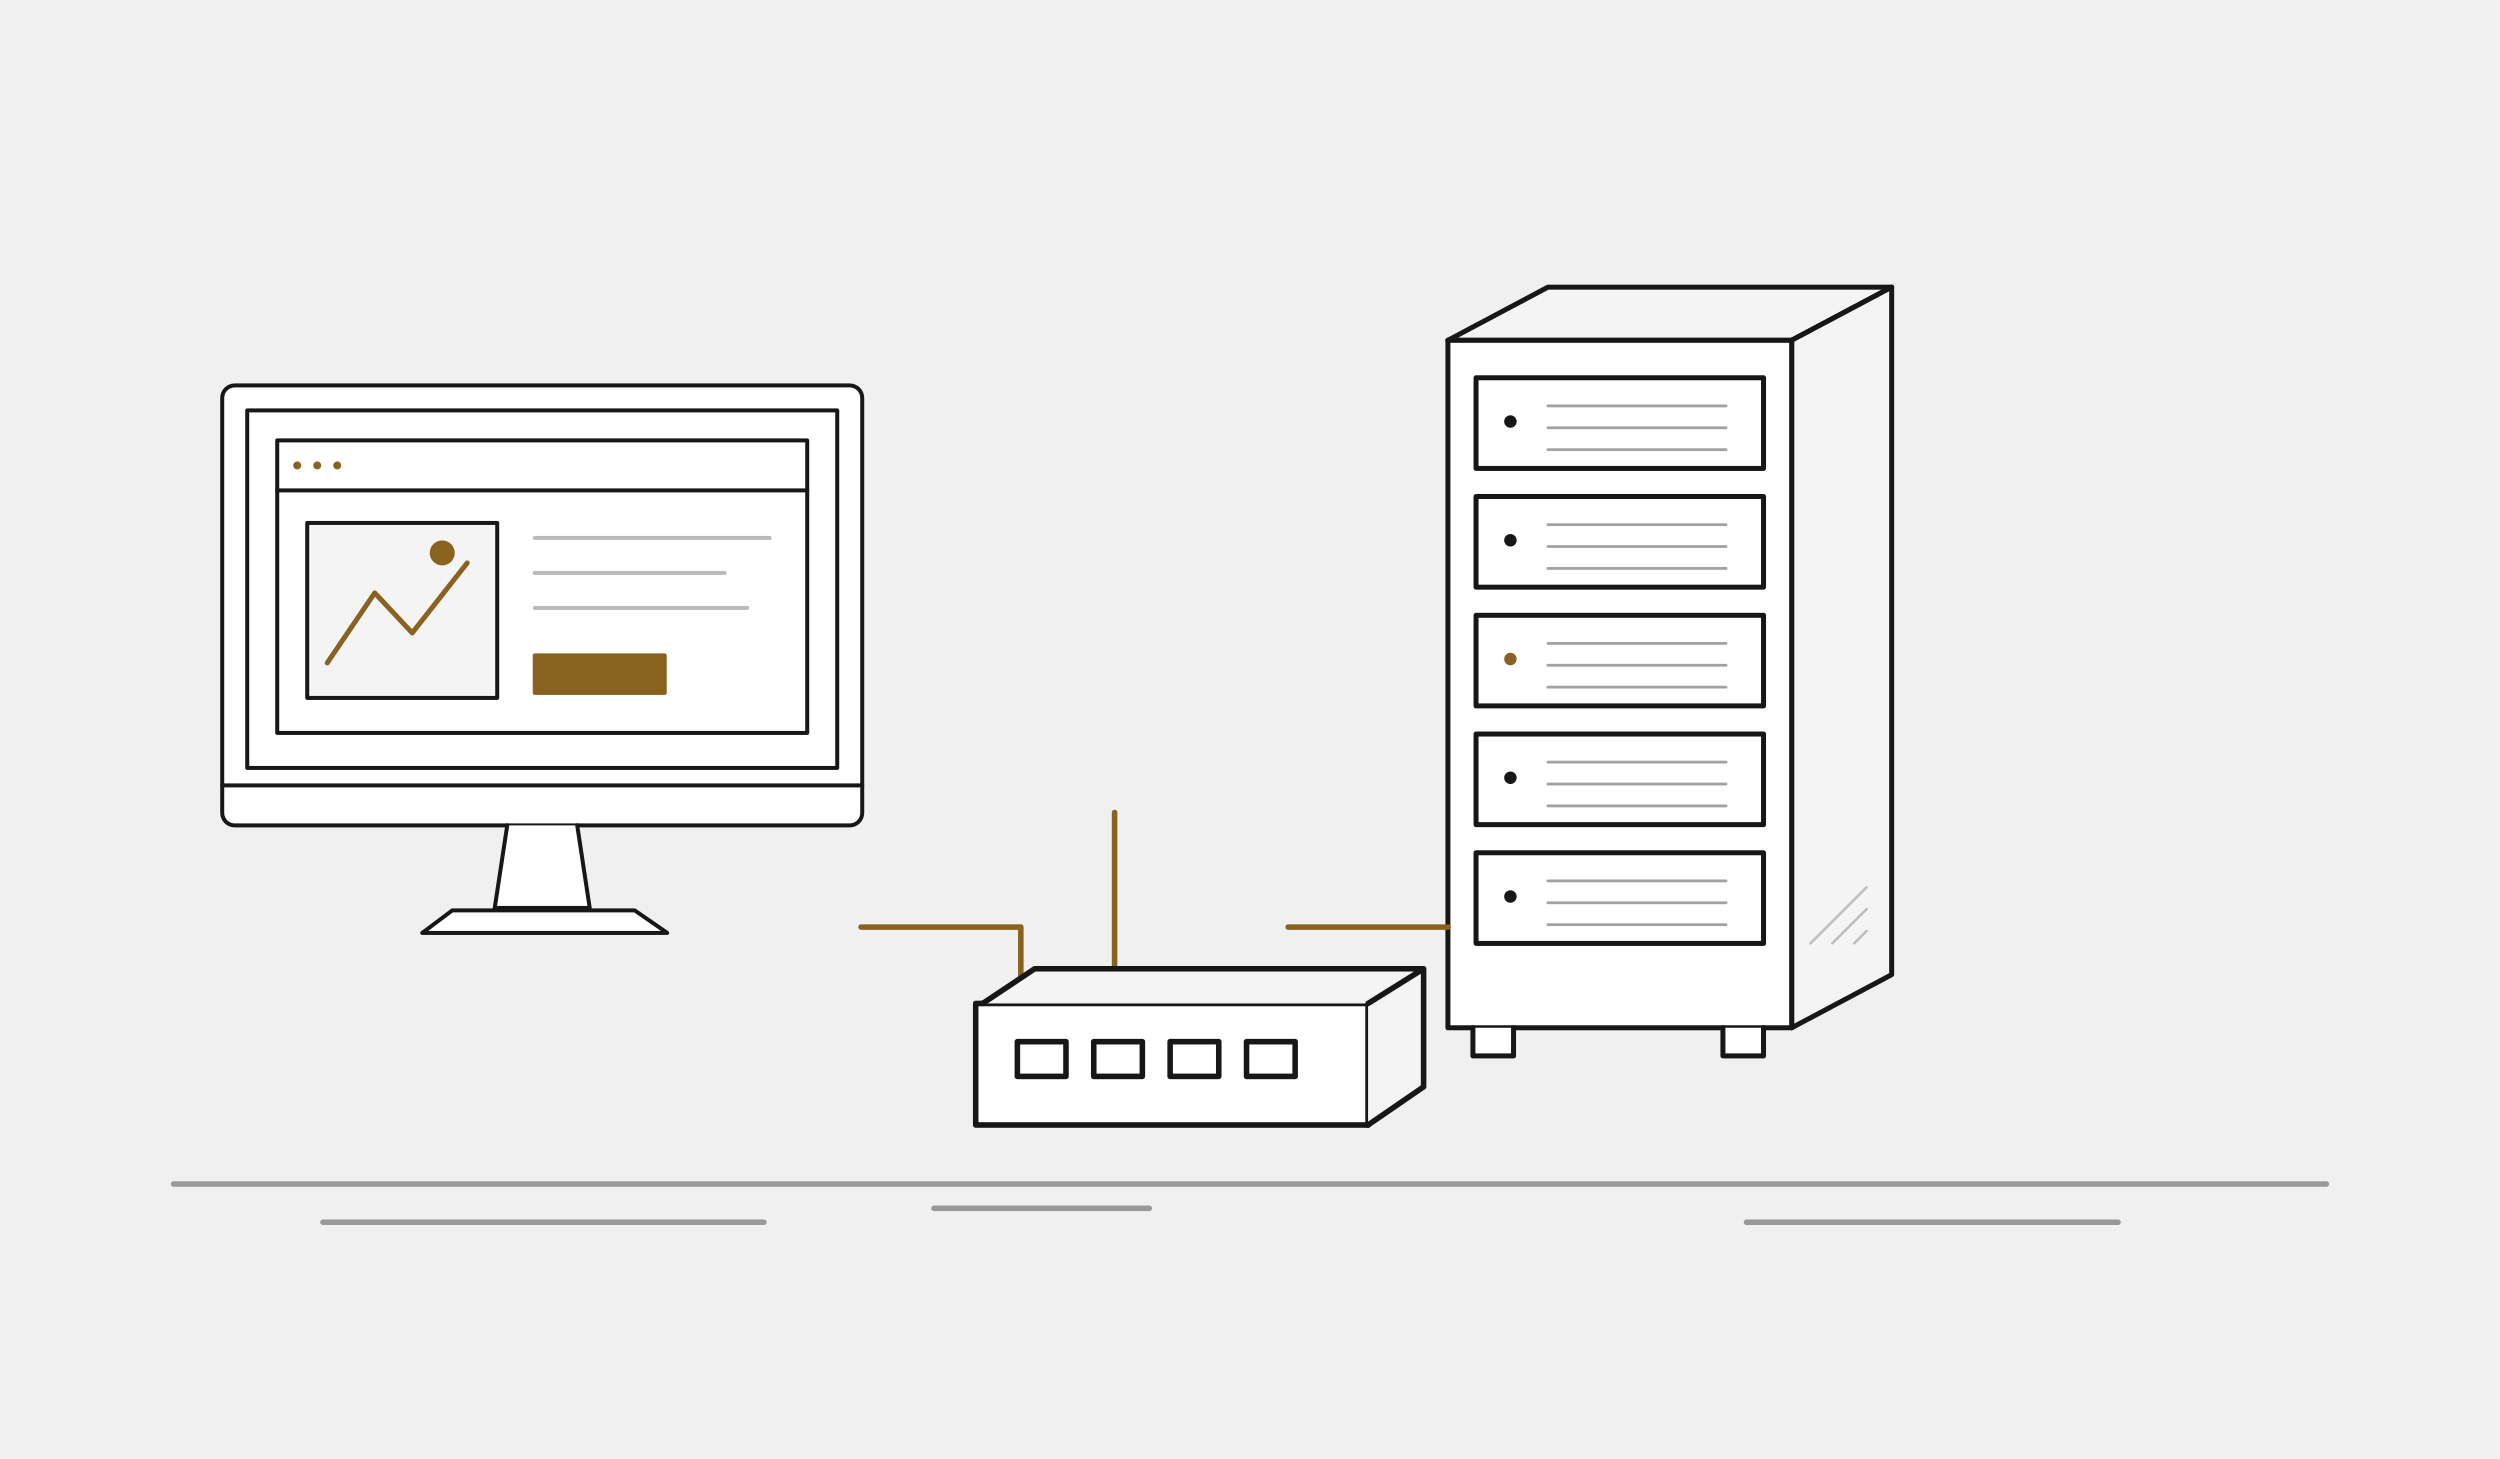
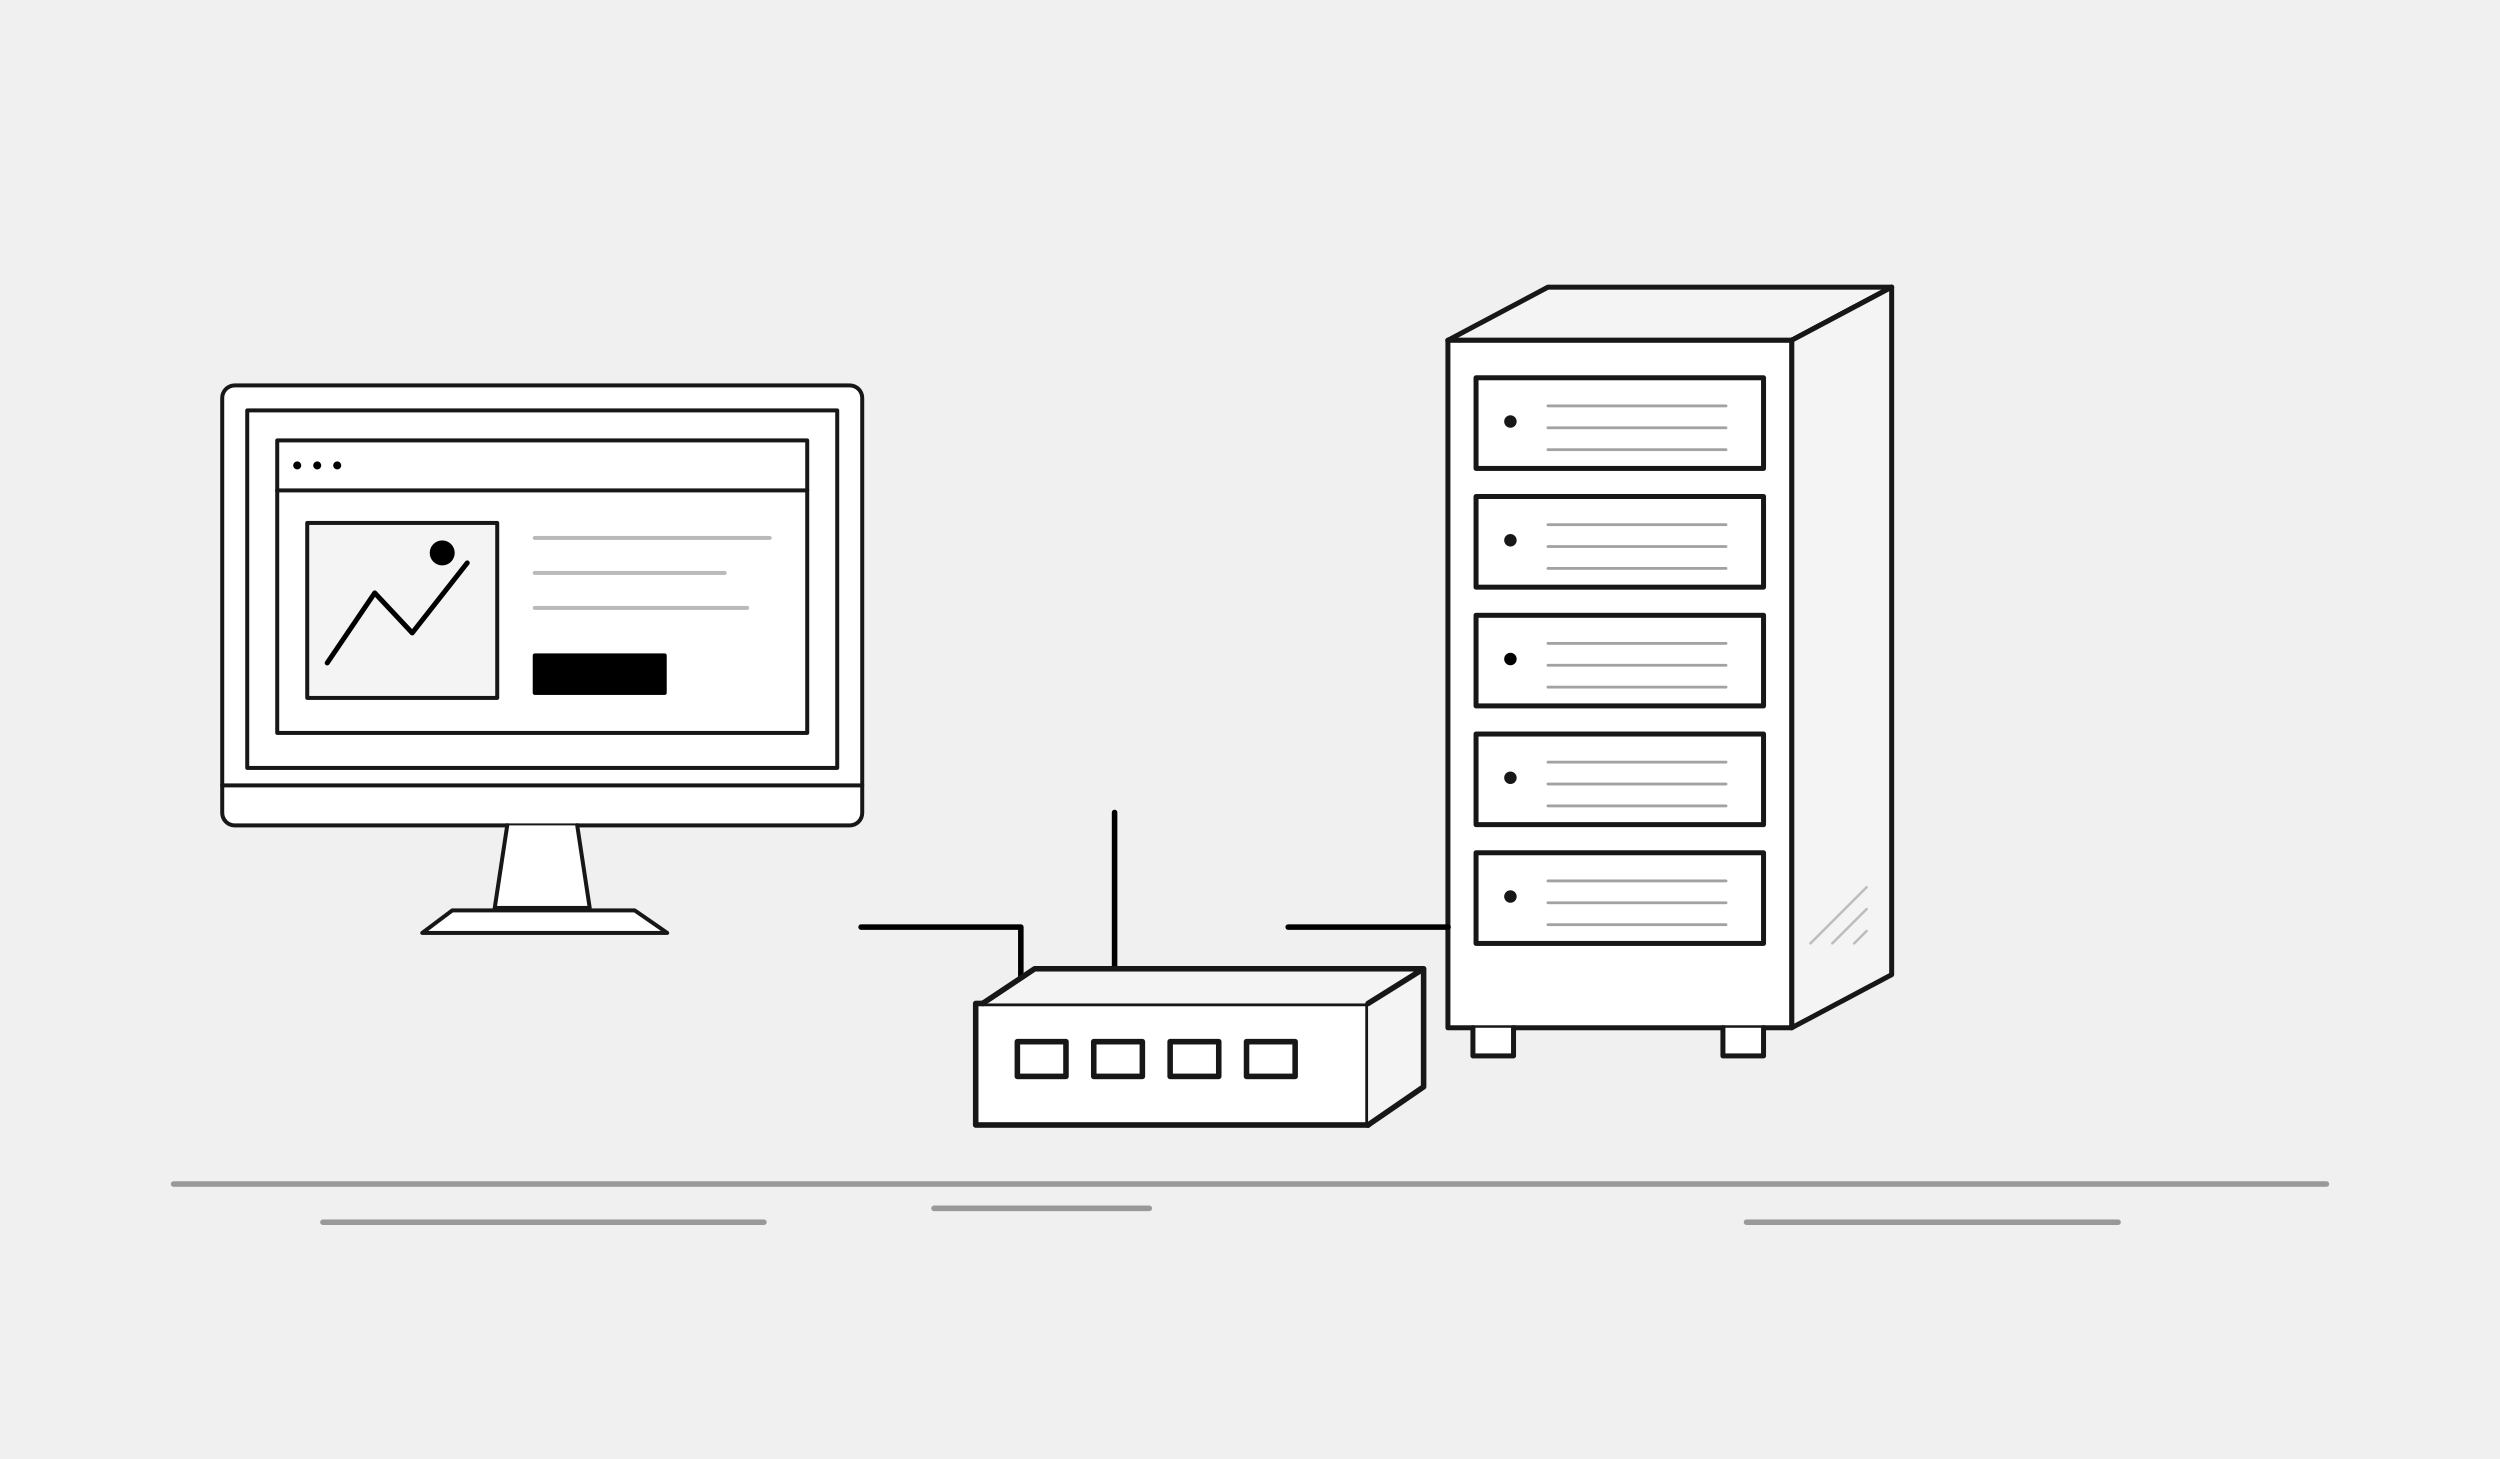
<svg xmlns="http://www.w3.org/2000/svg" width="720" height="420" viewBox="0 0 720 420">
  <g fill="none" stroke="#171717" stroke-width="1.6" stroke-linecap="round" stroke-linejoin="round">
    <g opacity=".4">
      <path d="M50 341h620m-577 11h127m49-4h62m172 4h107" />
    </g>
    <g transform="translate(64 111) scale(0.72)">
      <rect x="0" y="0" width="256" height="176" fill="white" rx="5" />
      <rect x="10" y="10" width="236" height="143" fill="white" />
      <path d="M0 160h256m-142 16-5 33h38l-5-33M92 210h73l13 9H80Z" fill="white" />
      <rect x="22" y="22" width="212" height="117" fill="white" />
      <path d="M22 42h212" />
-       <circle cx="30" cy="32" r="1.6" fill="#88621e" stroke="none" />
-       <circle cx="38" cy="32" r="1.6" fill="#88621e" stroke="none" />
-       <circle cx="46" cy="32" r="1.6" fill="#88621e" stroke="none" />
+       <circle cx="30" cy="32" r="1.6" fill="#000000" stroke="none" />
+       <circle cx="38" cy="32" r="1.6" fill="#000000" stroke="none" />
+       <circle cx="46" cy="32" r="1.6" fill="#000000" stroke="none" />
      <rect x="34" y="55" width="76" height="70" fill="#f4f4f4" />
-       <path d="m42 111 19-28 15 16 22-28" stroke="#88621e" stroke-width="2" />
-       <circle cx="88" cy="67" r="5" fill="#88621e" stroke="none" />
+       <path d="m42 111 19-28 15 16 22-28" stroke="#000000" stroke-width="2" />
+       <circle cx="88" cy="67" r="5" fill="#000000" stroke="none" />
      <path d="M125 61h94m-94 14h76m-76 14h85" opacity=".3" />
-       <rect x="125" y="108" width="52" height="15" fill="#88621e" stroke="#88621e" />
+       <rect x="125" y="108" width="52" height="15" fill="#000000" stroke="#000000" />
    </g>
    <g transform="translate(417 98) scale(0.9)">
      <path d="M0 0 32-17h110l-32 17Z" fill="#f4f4f4" />
      <path d="M110 0l32-17v220l-32 17Z" fill="#f4f4f4" />
      <rect x="0" y="0" width="110" height="220" fill="white" />
      <rect x="9" y="12" width="92" height="29" fill="white" />
      <circle cx="20" cy="26" r="2" fill="#171717" stroke="none" />
      <path d="M32 21h57m-57 7h57m-57 7h57" opacity=".4" stroke-width=".9" />
      <rect x="9" y="50" width="92" height="29" fill="white" />
      <circle cx="20" cy="64" r="2" fill="#171717" stroke="none" />
      <path d="M32 59h57m-57 7h57m-57 7h57" opacity=".4" stroke-width=".9" />
      <rect x="9" y="88" width="92" height="29" fill="white" />
-       <circle cx="20" cy="102" r="2" fill="#88621e" stroke="none" />
+       <circle cx="20" cy="102" r="2" fill="#000000" stroke="none" />
      <path d="M32 97h57m-57 7h57m-57 7h57" opacity=".4" stroke-width=".9" />
      <rect x="9" y="126" width="92" height="29" fill="white" />
      <circle cx="20" cy="140" r="2" fill="#171717" stroke="none" />
      <path d="M32 135h57m-57 7h57m-57 7h57" opacity=".4" stroke-width=".9" />
      <rect x="9" y="164" width="92" height="29" fill="white" />
      <circle cx="20" cy="178" r="2" fill="#171717" stroke="none" />
      <path d="M32 173h57m-57 7h57m-57 7h57" opacity=".4" stroke-width=".9" />
      <path d="M8 220v9h13v-9m67 0v9h13v-9" fill="white" />
      <g opacity=".25" stroke-width=".8">
        <path d="M116 193l18 -18" />
        <path d="M123 193l11 -11" />
        <path d="M130 193l4 -4" />
      </g>
    </g>
-     <path d="M248 267h46v39h77m-50-72v72m96-39h-46" stroke="#88621e" />
+     <path d="M248 267h46v39h77m-50-72v72m96-39h-46" stroke="#000000" />
    <rect x="281" y="289" width="113" height="35" fill="white" />
    <path d="M283 289 298 279h112l-16 10m0 0 16-10v34l-16 11" fill="#f4f4f4" />
    <rect x="293" y="300" width="14" height="10" fill="white" />
    <rect x="315" y="300" width="14" height="10" fill="white" />
    <rect x="337" y="300" width="14" height="10" fill="white" />
    <rect x="359" y="300" width="14" height="10" fill="white" />
  </g>
</svg>
